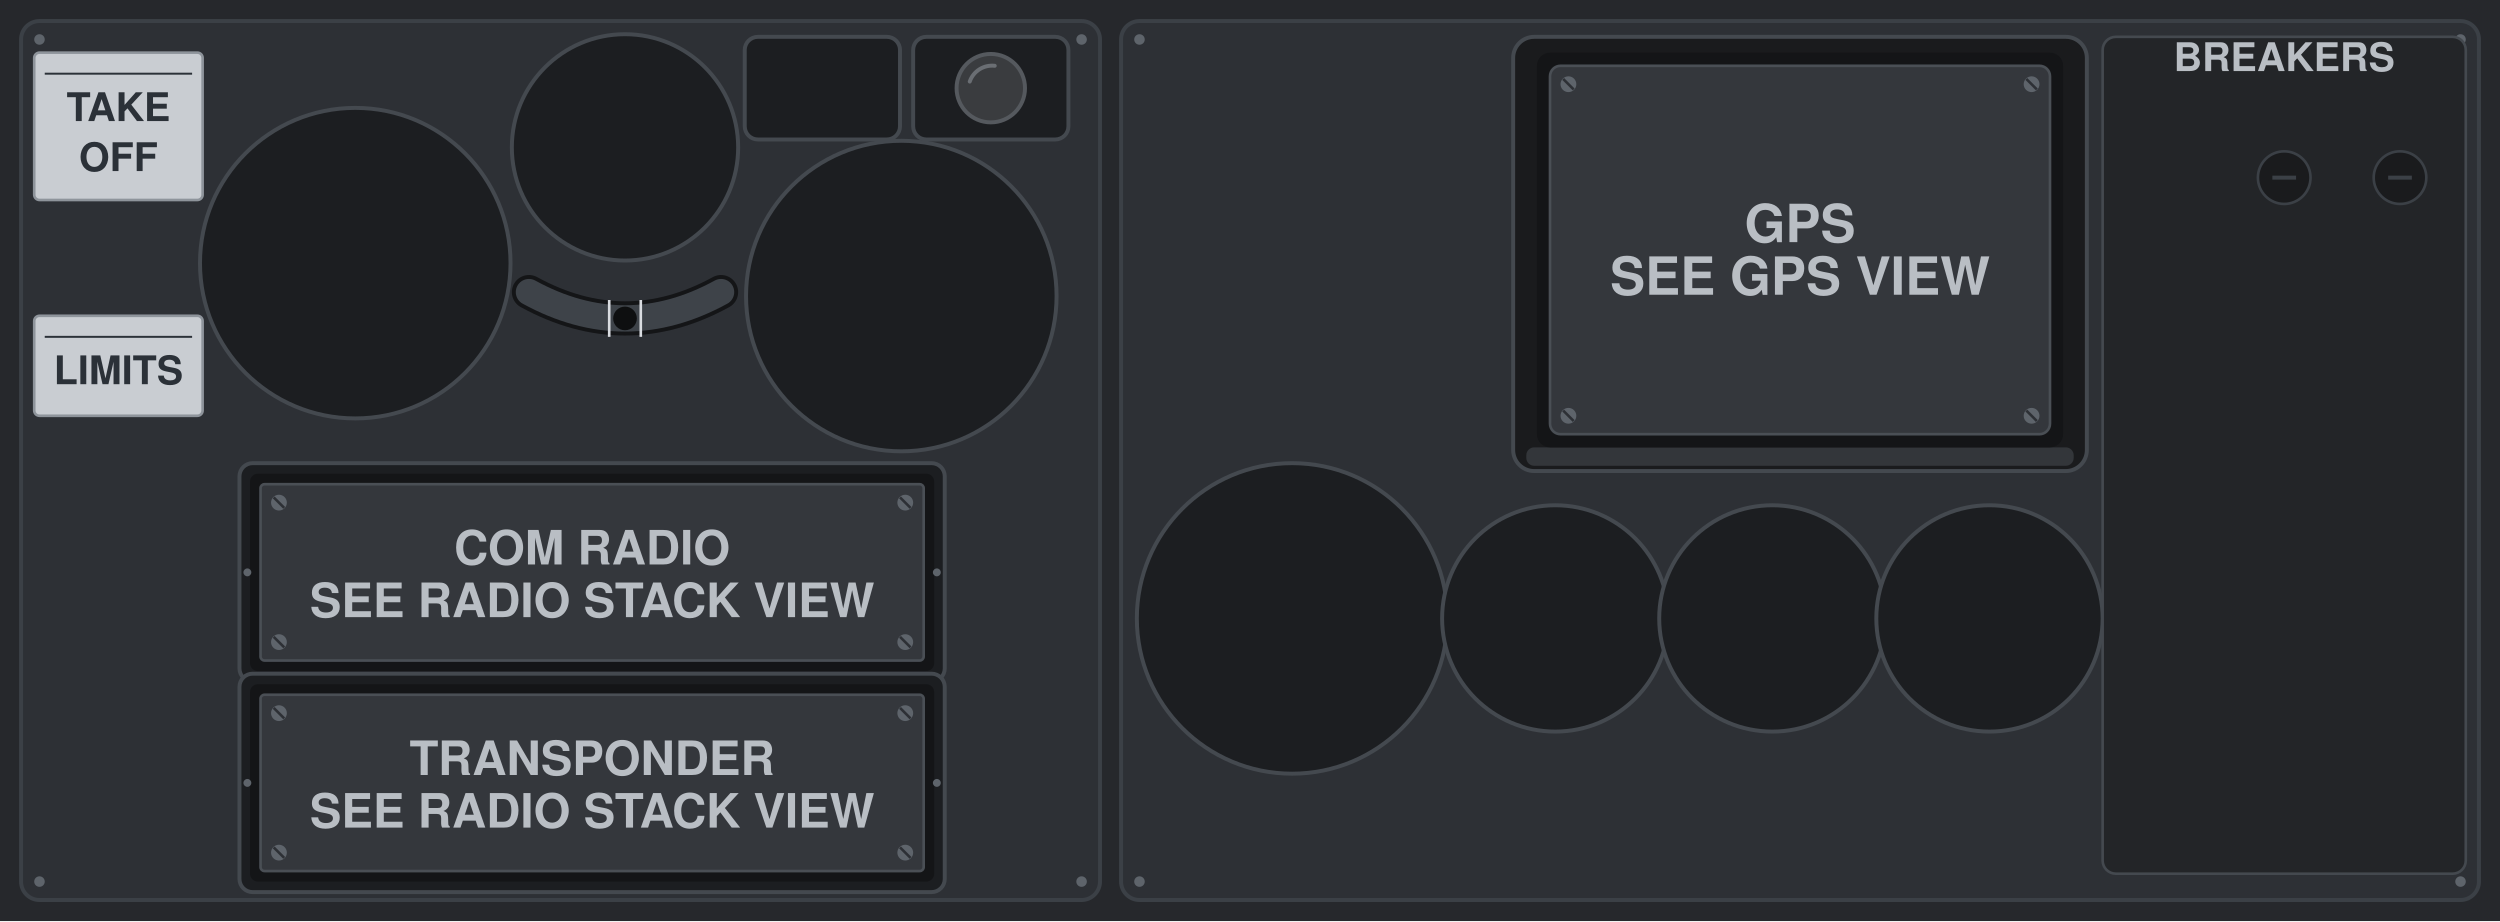
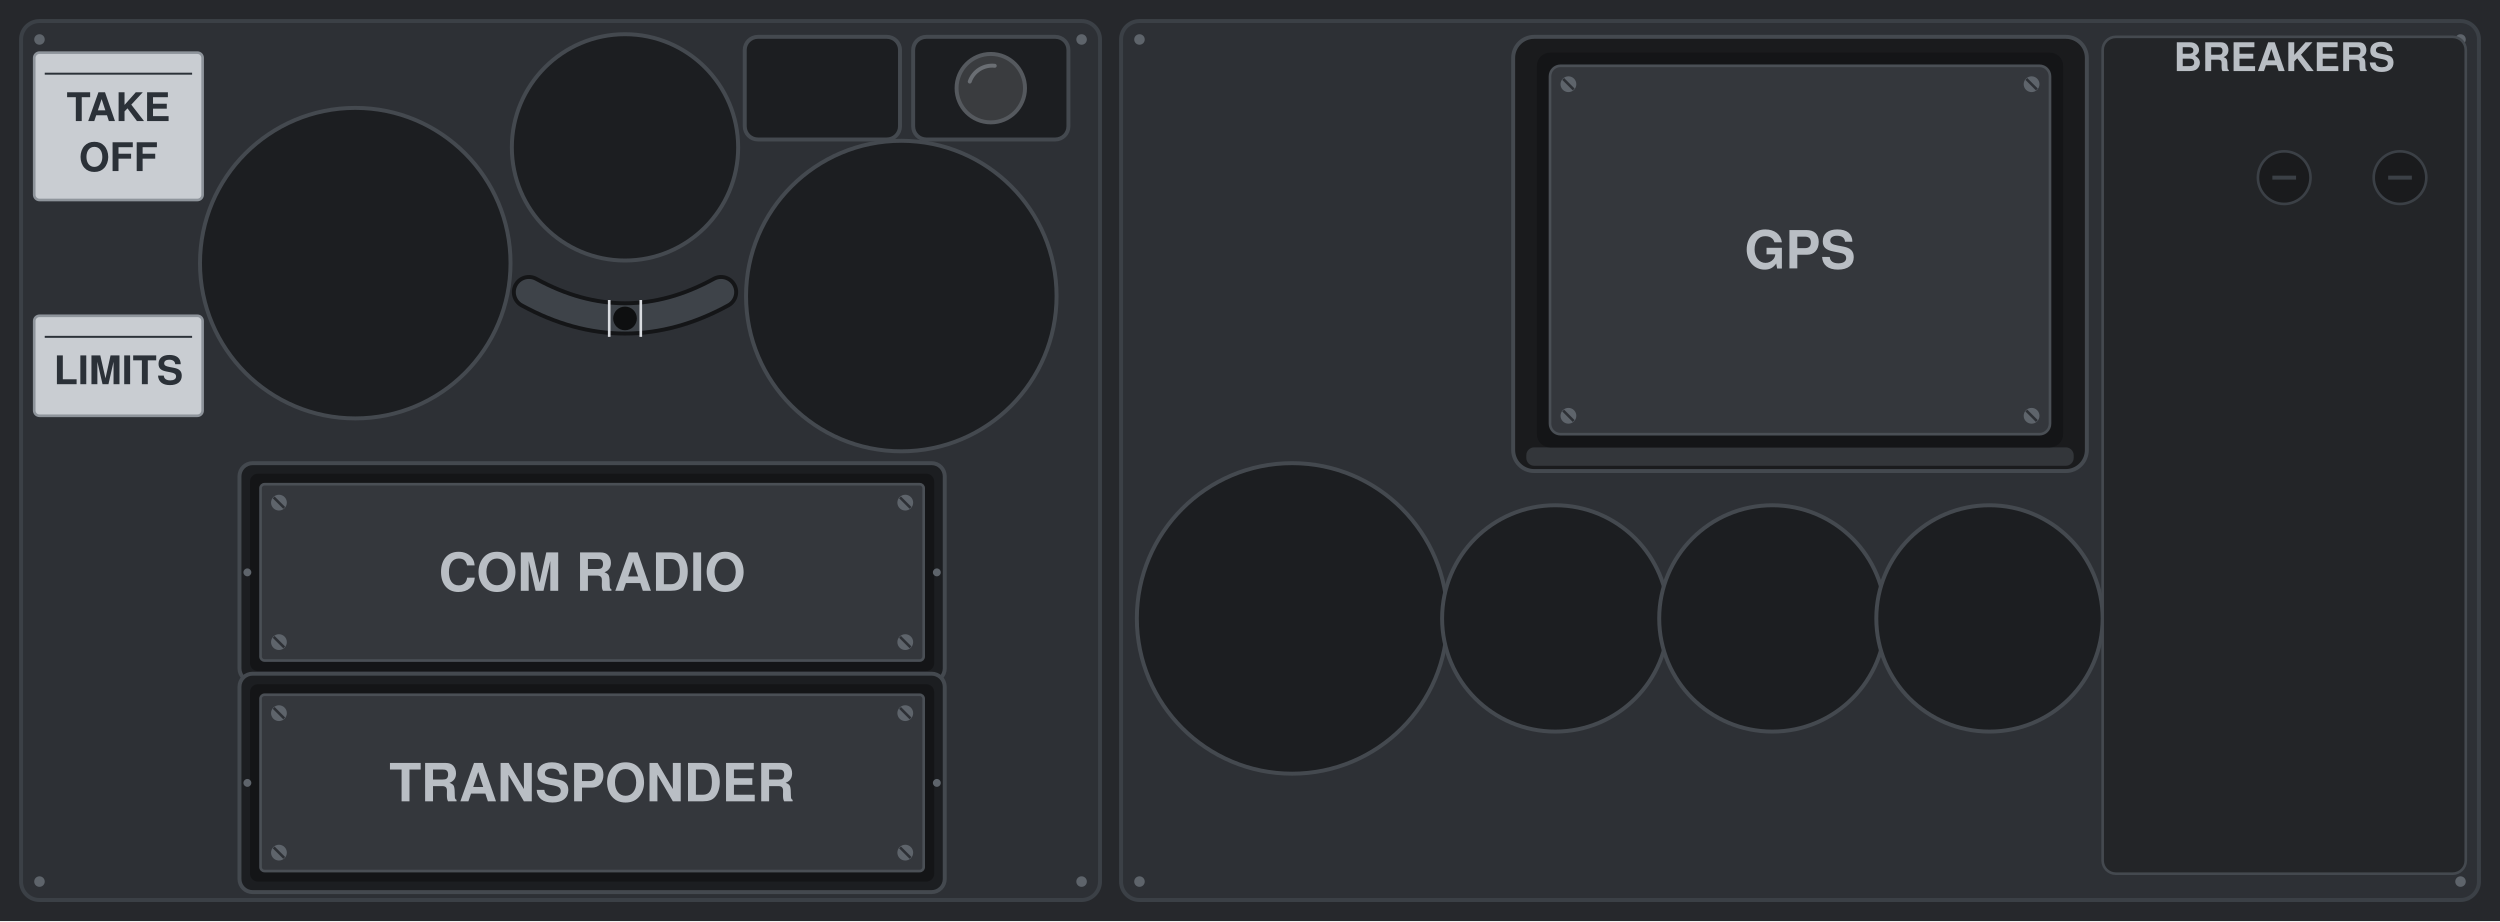
<svg xmlns="http://www.w3.org/2000/svg" viewBox="0 0 1900 700" preserveAspectRatio="xMidYMid slice">
  <rect width="1900" height="700" fill="#26282C" />
  <rect x="16" y="16" width="820" height="668" rx="14" fill="#2D3035" stroke="#3B4046" stroke-width="3" />
  <g fill="#5E646B">
    <circle cx="30" cy="30" r="4" />
    <circle cx="822" cy="30" r="4" />
    <circle cx="30" cy="670" r="4" />
    <circle cx="822" cy="670" r="4" />
  </g>
  <rect x="852" y="16" width="1032" height="668" rx="14" fill="#2D3035" stroke="#3B4046" stroke-width="3" />
  <g fill="#5E646B">
    <circle cx="866" cy="30" r="4" />
    <circle cx="1870" cy="30" r="4" />
    <circle cx="866" cy="670" r="4" />
    <circle cx="1870" cy="670" r="4" />
  </g>
  <rect x="26" y="40" width="128" height="112" rx="4" fill="#C9CDD2" stroke="#8E949B" stroke-width="2" />
  <text x="90" y="92" font-family="Helvetica, Arial, sans-serif" font-size="30" font-weight="bold" fill="#2B3138" text-anchor="middle">TAKE</text>
  <text x="90" y="130" font-family="Helvetica, Arial, sans-serif" font-size="30" font-weight="bold" fill="#2B3138" text-anchor="middle">OFF</text>
  <path d="M34 56 H146" stroke="#2B3138" stroke-width="1.5" />
  <rect x="26" y="240" width="128" height="76" rx="4" fill="#C9CDD2" stroke="#8E949B" stroke-width="2" />
  <text x="90" y="292" font-family="Helvetica, Arial, sans-serif" font-size="30" font-weight="bold" fill="#2B3138" text-anchor="middle">LIMITS</text>
  <path d="M34 256 H146" stroke="#2B3138" stroke-width="1.5" />
  <circle cx="270" cy="200" r="118" fill="#1C1E21" stroke="#44494F" stroke-width="3" />
  <circle cx="475" cy="112" r="86" fill="#1C1E21" stroke="#44494F" stroke-width="3" />
  <circle cx="685" cy="225" r="118" fill="#1C1E21" stroke="#44494F" stroke-width="3" />
  <path d="M402 222 Q475 262 548 222" fill="none" stroke="#141517" stroke-width="26" stroke-linecap="round" />
  <path d="M402 222 Q475 262 548 222" fill="none" stroke="#3E4349" stroke-width="20" stroke-linecap="round" />
  <path d="M463 228 V256 M487 228 V256" stroke="#D9DCE0" stroke-width="2" />
  <circle cx="475" cy="242" r="9" fill="#0E0F10" />
  <rect x="566" y="28" width="118" height="78" rx="10" fill="#1C1E21" stroke="#44494F" stroke-width="3" />
  <rect x="694" y="28" width="118" height="78" rx="10" fill="#1C1E21" stroke="#44494F" stroke-width="3" />
  <circle cx="753" cy="67" r="26" fill="#3A3C3F" stroke="#55595E" stroke-width="3" />
  <path d="M737 62 A18 18 0 0 1 756 50" fill="none" stroke="#6A6E73" stroke-width="3" stroke-linecap="round" />
  <rect x="182" y="352" width="536" height="166" rx="10" fill="#1C1E21" stroke="#44494F" stroke-width="3" />
  <rect x="190" y="360" width="520" height="150" rx="6" fill="#141517" />
  <rect x="198" y="368" width="504" height="134" rx="3" fill="#34373C" stroke="#4A4F55" stroke-width="2" />
  <circle cx="212" cy="382" r="6" fill="#5E646B" />
  <path d="M208 378 L216 386" stroke="#2D3035" stroke-width="2" />
  <circle cx="688" cy="382" r="6" fill="#5E646B" />
  <path d="M684 378 L692 386" stroke="#2D3035" stroke-width="2" />
  <circle cx="212" cy="488" r="6" fill="#5E646B" />
  <path d="M208 484 L216 492" stroke="#2D3035" stroke-width="2" />
  <circle cx="688" cy="488" r="6" fill="#5E646B" />
  <path d="M684 484 L692 492" stroke="#2D3035" stroke-width="2" />
-   <text x="450" y="429" font-family="Helvetica, Arial, sans-serif" font-size="36" font-weight="bold" fill="#B9BEC4" text-anchor="middle">COM RADIO</text>
-   <text x="450" y="469" font-family="Helvetica, Arial, sans-serif" font-size="36" font-weight="bold" fill="#B9BEC4" text-anchor="middle">SEE RADIO STACK VIEW</text>
+   <text x="450" y="449" font-family="Helvetica, Arial, sans-serif" font-size="40" font-weight="bold" fill="#B9BEC4" text-anchor="middle">COM RADIO</text>
  <g fill="#5E646B">
    <circle cx="188" cy="435" r="3" />
    <circle cx="712" cy="435" r="3" />
  </g>
  <rect x="182" y="512" width="536" height="166" rx="10" fill="#1C1E21" stroke="#44494F" stroke-width="3" />
  <rect x="190" y="520" width="520" height="150" rx="6" fill="#141517" />
  <rect x="198" y="528" width="504" height="134" rx="3" fill="#34373C" stroke="#4A4F55" stroke-width="2" />
  <circle cx="212" cy="542" r="6" fill="#5E646B" />
  <path d="M208 538 L216 546" stroke="#2D3035" stroke-width="2" />
  <circle cx="688" cy="542" r="6" fill="#5E646B" />
  <path d="M684 538 L692 546" stroke="#2D3035" stroke-width="2" />
  <circle cx="212" cy="648" r="6" fill="#5E646B" />
  <path d="M208 644 L216 652" stroke="#2D3035" stroke-width="2" />
  <circle cx="688" cy="648" r="6" fill="#5E646B" />
  <path d="M684 644 L692 652" stroke="#2D3035" stroke-width="2" />
-   <text x="450" y="589" font-family="Helvetica, Arial, sans-serif" font-size="36" font-weight="bold" fill="#B9BEC4" text-anchor="middle">TRANSPONDER</text>
-   <text x="450" y="629" font-family="Helvetica, Arial, sans-serif" font-size="36" font-weight="bold" fill="#B9BEC4" text-anchor="middle">SEE RADIO STACK VIEW</text>
+   <text x="450" y="609" font-family="Helvetica, Arial, sans-serif" font-size="40" font-weight="bold" fill="#B9BEC4" text-anchor="middle">TRANSPONDER</text>
  <g fill="#5E646B">
    <circle cx="188" cy="595" r="3" />
    <circle cx="712" cy="595" r="3" />
  </g>
  <rect x="1150" y="28" width="436" height="330" rx="16" fill="#1A1B1D" stroke="#44494F" stroke-width="3" />
  <rect x="1160" y="340" width="416" height="14" rx="6" fill="#33363A" />
  <rect x="1168" y="40" width="400" height="300" rx="10" fill="#141517" />
  <rect x="1178" y="50" width="380" height="280" rx="8" fill="#34373C" stroke="#4A4F55" stroke-width="2" />
  <circle cx="1192" cy="64" r="6" fill="#5E646B" />
  <path d="M1188 60 L1196 68" stroke="#2D3035" stroke-width="2" />
  <circle cx="1544" cy="64" r="6" fill="#5E646B" />
  <path d="M1540 60 L1548 68" stroke="#2D3035" stroke-width="2" />
  <circle cx="1192" cy="316" r="6" fill="#5E646B" />
  <path d="M1188 312 L1196 320" stroke="#2D3035" stroke-width="2" />
  <circle cx="1544" cy="316" r="6" fill="#5E646B" />
  <path d="M1540 312 L1548 320" stroke="#2D3035" stroke-width="2" />
-   <text x="1368" y="184" font-family="Helvetica, Arial, sans-serif" font-size="40" font-weight="bold" fill="#B9BEC4" text-anchor="middle">GPS</text>
-   <text x="1368" y="224" font-family="Helvetica, Arial, sans-serif" font-size="40" font-weight="bold" fill="#B9BEC4" text-anchor="middle">SEE GPS VIEW</text>
+   <text x="1368" y="204" font-family="Helvetica, Arial, sans-serif" font-size="40" font-weight="bold" fill="#B9BEC4" text-anchor="middle">GPS</text>
  <circle cx="982" cy="470" r="118" fill="#1C1E21" stroke="#44494F" stroke-width="3" />
  <circle cx="1182" cy="470" r="86" fill="#1C1E21" stroke="#44494F" stroke-width="3" />
  <circle cx="1347" cy="470" r="86" fill="#1C1E21" stroke="#44494F" stroke-width="3" />
  <circle cx="1512" cy="470" r="86" fill="#1C1E21" stroke="#44494F" stroke-width="3" />
  <rect x="1598" y="28" width="276" height="636" rx="10" fill="#232528" stroke="#44494F" stroke-width="2" />
  <text x="1736" y="54" font-family="Helvetica, Arial, sans-serif" font-size="30" font-weight="bold" fill="#B9BEC4" text-anchor="middle">BREAKERS</text>
  <circle cx="1736" cy="135" r="20" fill="#1A1B1D" stroke="#3B4046" stroke-width="2" />
  <path d="M1727 135 H1745" stroke="#3B4046" stroke-width="3" />
  <circle cx="1824" cy="135" r="20" fill="#1A1B1D" stroke="#3B4046" stroke-width="2" />
  <path d="M1815 135 H1833" stroke="#3B4046" stroke-width="3" />
</svg>
